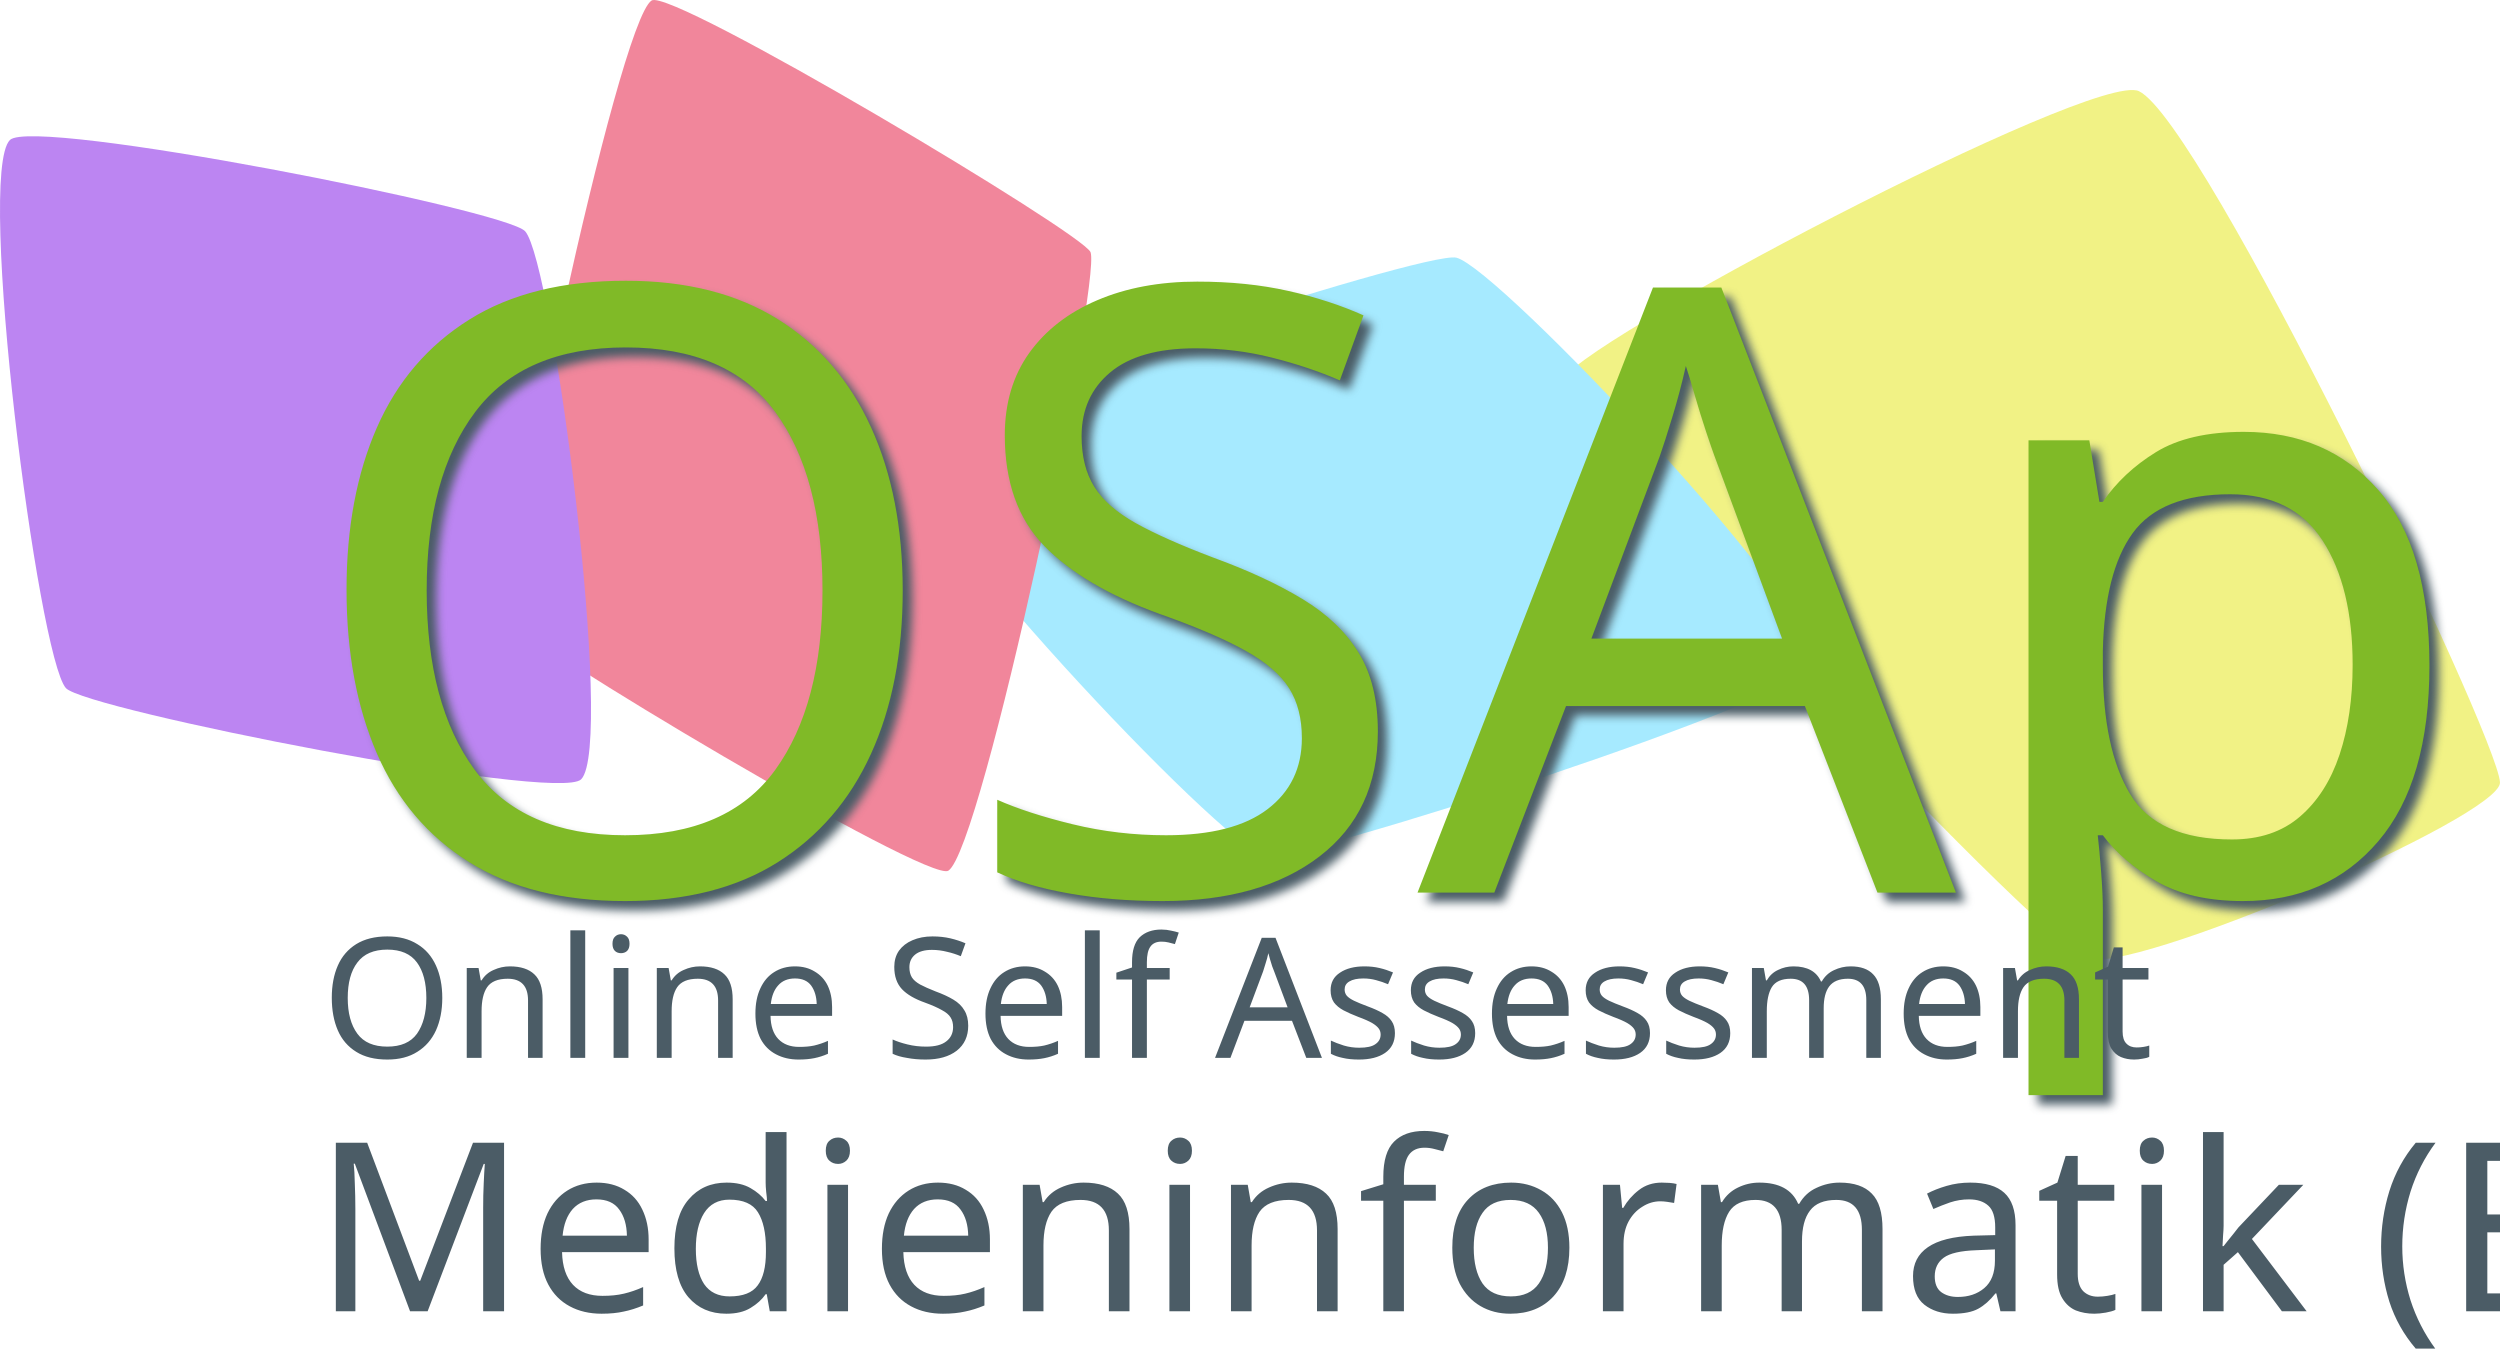
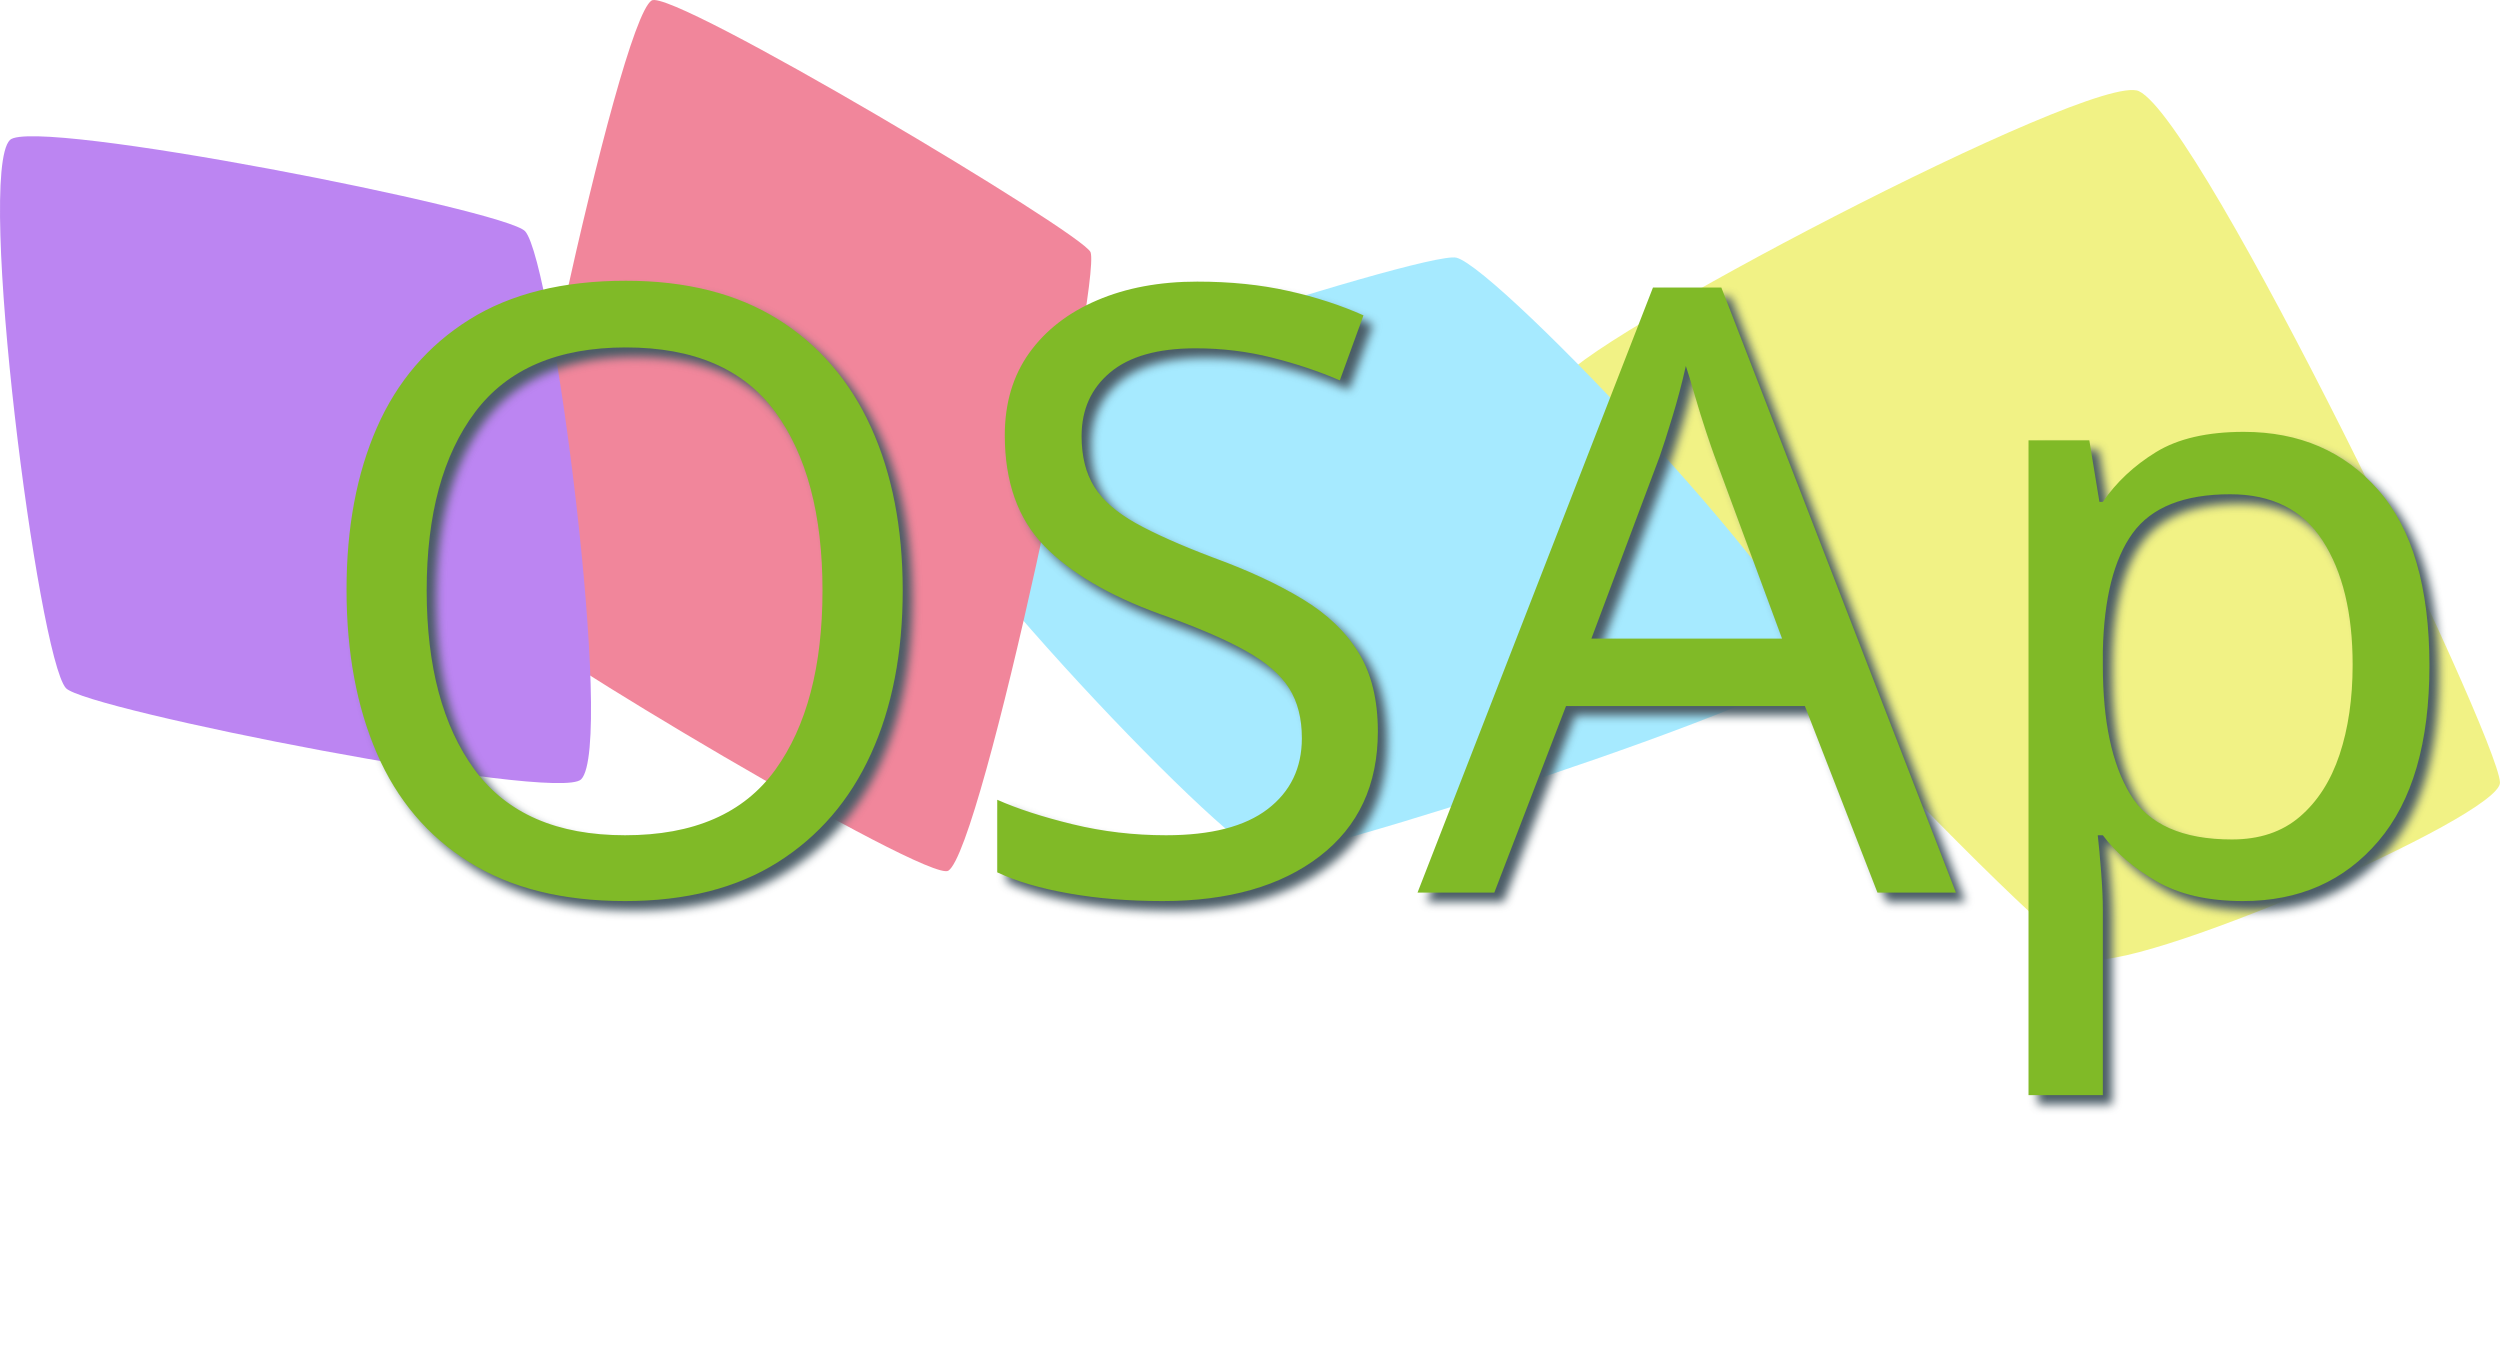
<svg xmlns="http://www.w3.org/2000/svg" width="142.121mm" height="77.358mm" viewBox="0 0 142.121 77.358" version="1.1" id="svg5" xml:space="preserve">
  <defs id="defs2">
    <rect x="209.812" y="360.944" width="280.8" height="26.2" id="rect406" />
    <rect x="139.591" y="272.581" width="807.147" height="298.665" id="rect236" />
    <pattern id="EMFhbasepattern" patternUnits="userSpaceOnUse" width="6" height="6" x="0" y="0" />
    <pattern id="EMFhbasepattern-3" patternUnits="userSpaceOnUse" width="6" height="6" x="0" y="0" />
    <filter style="color-interpolation-filters:sRGB" id="filter833" x="-0.006" y="-0.014" width="1.016" height="1.04">
      <feFlood flood-opacity="1" flood-color="rgb(74,92,102)" result="flood" id="feFlood823" />
      <feComposite in="flood" in2="SourceGraphic" operator="in" result="composite1" id="feComposite825" />
      <feGaussianBlur in="composite1" stdDeviation="1" result="blur" id="feGaussianBlur827" />
      <feOffset dx="2" dy="2" result="offset" id="feOffset829" />
      <feComposite in="SourceGraphic" in2="offset" operator="over" result="composite2" id="feComposite831" />
    </filter>
+     <pattern id="EMFhbasepattern-36" patternUnits="userSpaceOnUse" width="6" height="6" x="0" y="0" />
  </defs>
  <g id="layer1" transform="translate(-75.30231,-4.817338)">
-     <g id="g4619" transform="translate(-0.2490499,1.437104)">
-       <path style="fill:#f1f285;fill-opacity:1;stroke:none;stroke-width:0.165;stroke-linecap:round;stroke-linejoin:round;stroke-miterlimit:5.3" id="path3327" d="M 235.042,164.285 C 229.206,173.993 45.177,227.334 36.236,218.569 23.532,206.114 34.073,7.059 40.397,-7.546 44.849,-17.825 170.099,-44.912 178.17,-36.627 189.638,-24.855 243.334,150.49 235.042,164.285 Z" transform="matrix(-0.1909629,0.03596681,-0.09429642,-0.1730982,224.6743,45.09282)" />
-       <path style="fill:#a6eaff;fill-opacity:1;stroke:none;stroke-width:0.165;stroke-linecap:round;stroke-linejoin:round;stroke-miterlimit:5.3" id="path2160" d="m 162.939,129.738 c -9.023,4.655 -137.535,12.34 -144.942,5.396 -5.468,-5.127 42.822,-91.521 49.483,-94.958 9.023,-4.655 137.535,-12.34 144.942,-5.396 5.468,5.127 -42.822,91.521 -49.483,94.958 z" transform="matrix(0.1306689,0.167111,-0.2612837,0.2015857,160.0201,-1.347675)" />
-       <path style="fill:#f1869b;fill-opacity:1;stroke:none;stroke-width:0.165;stroke-linecap:round;stroke-linejoin:round;stroke-miterlimit:5.3" id="path3400" d="M 170.099,136.455 C 161.568,138.586 1.985,120.91 -4.432,114.898 -8.228,111.341 55.274,34.72 60.321,33.459 c 8.531,-2.131 168.114,15.546 174.531,21.557 3.796,3.557 -59.706,80.178 -64.753,81.439 z" transform="matrix(-0.00773683,0.203191,-0.3125507,-0.01422103,148.4739,5.941603)" />
-       <path style="fill:#bc85f2;fill-opacity:1;stroke:none;stroke-width:0.165;stroke-linecap:round;stroke-linejoin:round;stroke-miterlimit:5.3" id="path2909" d="m 162.939,129.738 c -8.86,3.96 -131.5,2.49 -138.58,-4.148 -4.886,-4.581 37.007,-82.681 43.121,-85.414 8.86,-3.96 131.5,-2.49 138.58,4.148 4.886,4.581 -37.007,82.681 -43.121,85.414 z" transform="matrix(0.03272738,0.2232842,-0.3263817,0.05198267,116.3088,-0.6286541)" />
+     <g id="g4619" transform="translate(-0.2490499,1.437104)" style="display:inline">
+       <path style="display:inline;fill:#f1f285;fill-opacity:1;stroke:none;stroke-width:0.165;stroke-linecap:round;stroke-linejoin:round;stroke-miterlimit:5.3" id="path3327" d="M 235.042,164.285 C 229.206,173.993 45.177,227.334 36.236,218.569 23.532,206.114 34.073,7.059 40.397,-7.546 44.849,-17.825 170.099,-44.912 178.17,-36.627 189.638,-24.855 243.334,150.49 235.042,164.285 Z" transform="matrix(-0.1909629,0.03596681,-0.09429642,-0.1730982,224.6743,45.09282)" />
+       <path style="display:inline;fill:#a6eaff;fill-opacity:1;stroke:none;stroke-width:0.165;stroke-linecap:round;stroke-linejoin:round;stroke-miterlimit:5.3" id="path2160" d="m 162.939,129.738 c -9.023,4.655 -137.535,12.34 -144.942,5.396 -5.468,-5.127 42.822,-91.521 49.483,-94.958 9.023,-4.655 137.535,-12.34 144.942,-5.396 5.468,5.127 -42.822,91.521 -49.483,94.958 z" transform="matrix(0.1306689,0.167111,-0.2612837,0.2015857,160.0201,-1.347675)" />
+       <path style="display:inline;fill:#f1869b;fill-opacity:1;stroke:none;stroke-width:0.165;stroke-linecap:round;stroke-linejoin:round;stroke-miterlimit:5.3" id="path3400" d="M 170.099,136.455 C 161.568,138.586 1.985,120.91 -4.432,114.898 -8.228,111.341 55.274,34.72 60.321,33.459 c 8.531,-2.131 168.114,15.546 174.531,21.557 3.796,3.557 -59.706,80.178 -64.753,81.439 z" transform="matrix(-0.00773683,0.203191,-0.3125507,-0.01422103,148.4739,5.941603)" />
+       <path style="display:inline;fill:#bc85f2;fill-opacity:1;stroke:none;stroke-width:0.165;stroke-linecap:round;stroke-linejoin:round;stroke-miterlimit:5.3" id="path2909" d="m 162.939,129.738 c -8.86,3.96 -131.5,2.49 -138.58,-4.148 -4.886,-4.581 37.007,-82.681 43.121,-85.414 8.86,-3.96 131.5,-2.49 138.58,4.148 4.886,4.581 -37.007,82.681 -43.121,85.414 z" transform="matrix(0.03272738,0.2232842,-0.3263817,0.05198267,116.3088,-0.6286541)" />
    </g>
    <text xml:space="preserve" transform="matrix(0.2645833,0,0,0.2645833,55.14133,-59.83153)" id="text234" style="font-size:181.333px;line-height:1.25;font-family:'Arial Th';-inkscape-font-specification:'Arial Th';font-variant-ligatures:none;white-space:pre;shape-inside:url(#rect236);display:inline;fill:#80ba27;fill-opacity:1;filter:url(#filter833)">
-       <tspan x="139.592" y="436.135" id="tspan12069">OSApp</tspan>
+       <tspan x="139.592" y="436.135" id="tspan12408">OSApp</tspan>
    </text>
-     <text xml:space="preserve" transform="scale(0.2645833)" id="text404" style="font-size:24px;line-height:1.25;font-family:'Arial Th';-inkscape-font-specification:'Arial Th';font-variant-ligatures:none;white-space:pre;shape-inside:url(#rect406);display:inline" />
-     <text xml:space="preserve" style="font-size:9.525px;line-height:1.25;font-family:'Arial Th';-inkscape-font-specification:'Arial Th';font-variant-ligatures:none;fill:#4b5c66;fill-opacity:1;stroke-width:0.265" x="93.584" y="64.958" id="text412">
-       <tspan id="tspan410" style="font-size:9.525px;fill:#4b5c66;fill-opacity:1;stroke-width:0.265" x="93.584" y="64.958">Online Self Assessment</tspan>
+     <text xml:space="preserve" style="font-size:9.525px;line-height:1.25;font-family:'Arial Th';-inkscape-font-specification:'Arial Th';font-variant-ligatures:none;display:inline;fill:#4b5c66;fill-opacity:1;stroke-width:0.265" x="93.584" y="64.958" id="text412">
+       <tspan id="tspan410" style="font-size:9.525px;fill:#4b5c66;fill-opacity:1;stroke-width:0.265" x="0" y="0">Online Self Assessment</tspan>
    </text>
-     <text xml:space="preserve" style="font-size:13.406px;line-height:1.25;font-family:'Arial Th';-inkscape-font-specification:'Arial Th';font-variant-ligatures:none;letter-spacing:0.045px;fill:#4b5c66;fill-opacity:1;stroke-width:0.265" x="93.099" y="79.36" id="text418">
-       <tspan id="tspan416" style="font-size:13.406px;fill:#4b5c66;fill-opacity:1;stroke-width:0.265" x="93.099" y="79.36">Medieninformatik (B. Sc.)</tspan>
+     <text xml:space="preserve" style="font-size:13.406px;line-height:1.25;font-family:'Arial Th';-inkscape-font-specification:'Arial Th';font-variant-ligatures:none;letter-spacing:0.045px;display:inline;fill:#4b5c66;fill-opacity:1;stroke-width:0.265" x="93.099" y="79.36" id="text418">
+       <tspan id="tspan416" style="font-size:13.406px;fill:#4b5c66;fill-opacity:1;stroke-width:0.265" x="0" y="0">Medieninformatik (B. Sc.)</tspan>
    </text>
  </g>
</svg>
